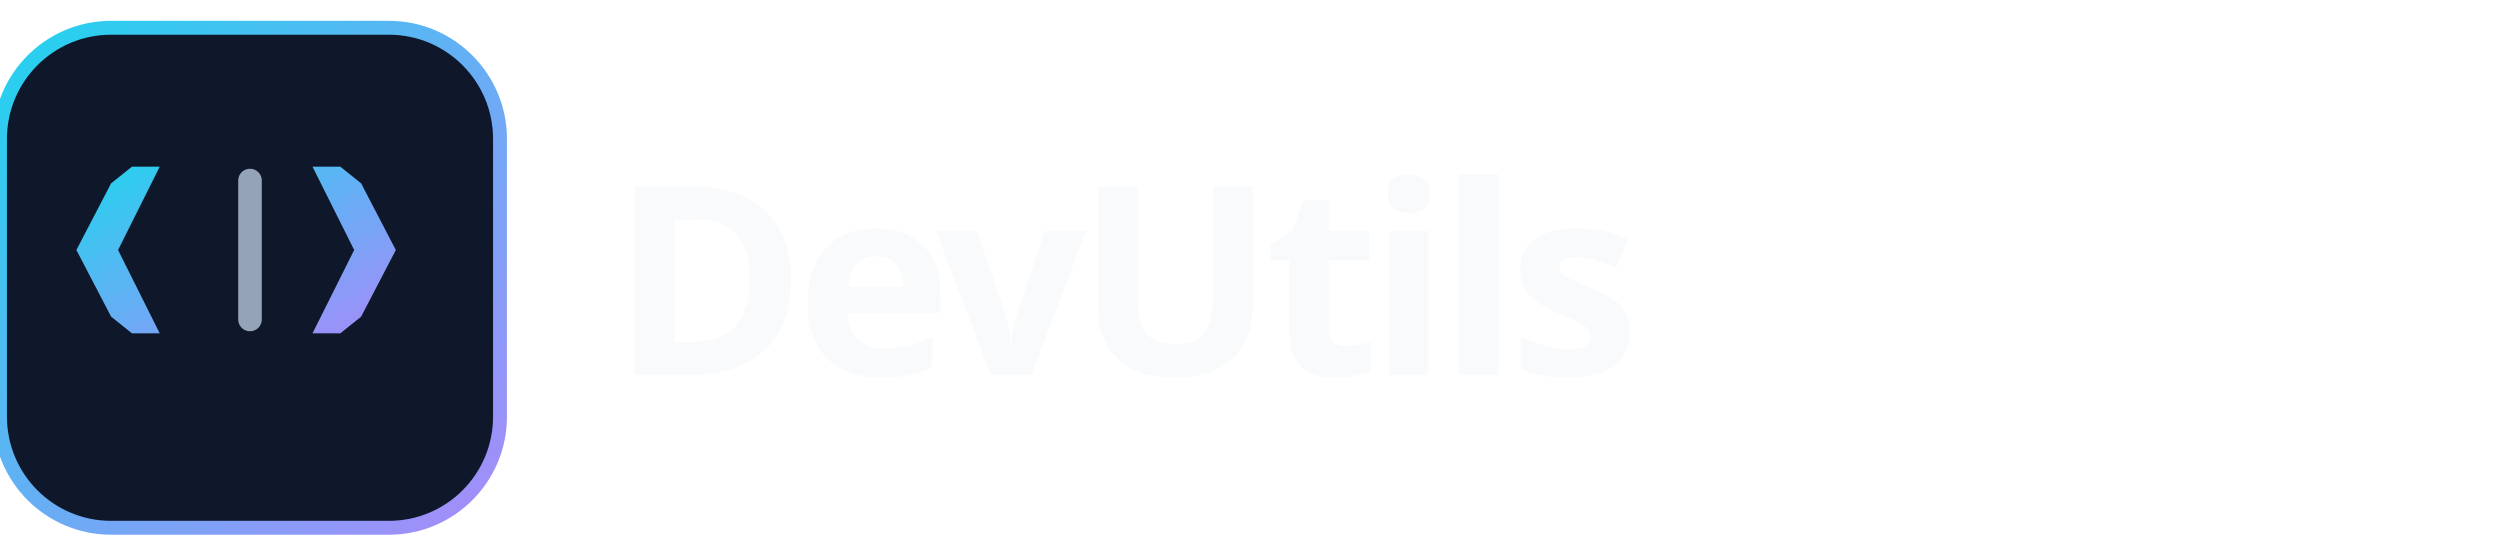
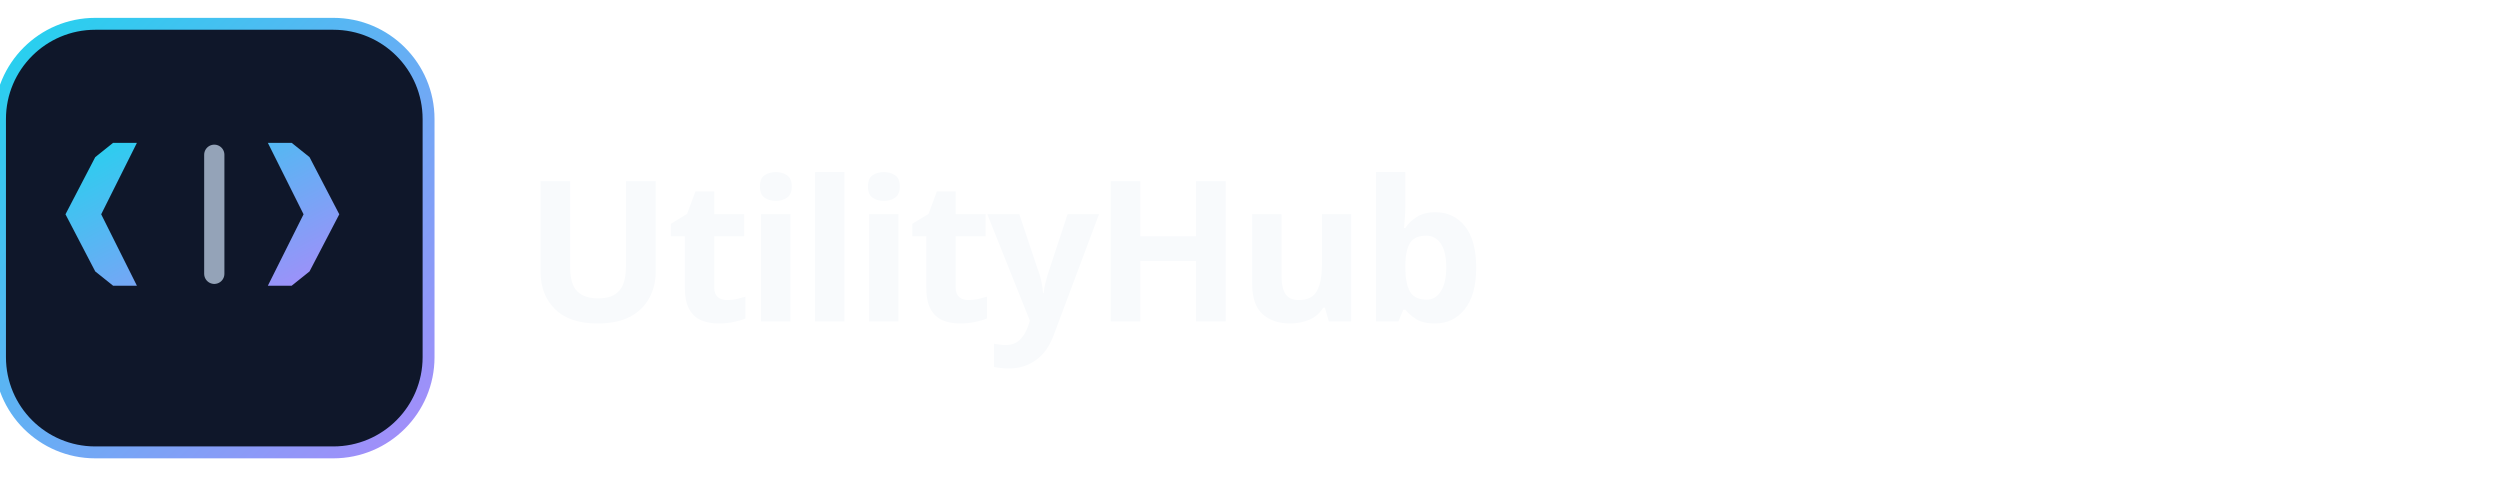
- <svg xmlns="http://www.w3.org/2000/svg" viewBox="0 0 180 40" fill="none" aria-hidden="true">
+ <svg xmlns="http://www.w3.org/2000/svg" viewBox="0 0 210 40" fill="none" aria-hidden="true">
  <defs>
    <linearGradient id="lg" x1="0%" y1="0%" x2="100%" y2="100%">
      <stop offset="0%" stop-color="#22d3ee" />
      <stop offset="100%" stop-color="#a78bfa" />
    </linearGradient>
  </defs>
  <rect width="36" height="36" x="0" y="2" rx="8" fill="#0f172a" stroke="url(#lg)" stroke-width="1" />
  <path fill="url(#lg)" d="M9.5 12 8 13.2 5.5 18l2.5 4.8L9.5 24h2l-3-6 3-6h-2zm15 0h-2l3 6-3 6h2l1.5-1.2 2.5-4.8-2.5-4.8L24.5 12z" />
  <path stroke="#94a3b8" stroke-width="1.7" stroke-linecap="round" d="M18 13v10" />
-   <text x="44" y="27" fill="#f8fafc" font-family="ui-sans-serif,system-ui,sans-serif" font-size="19" font-weight="700" letter-spacing="-0.04em">DevUtils</text>
+   <text x="44" y="27" fill="#f8fafc" font-family="ui-sans-serif,system-ui,sans-serif" font-size="16.5" font-weight="700" letter-spacing="-0.03em">UtilityHub</text>
</svg>
